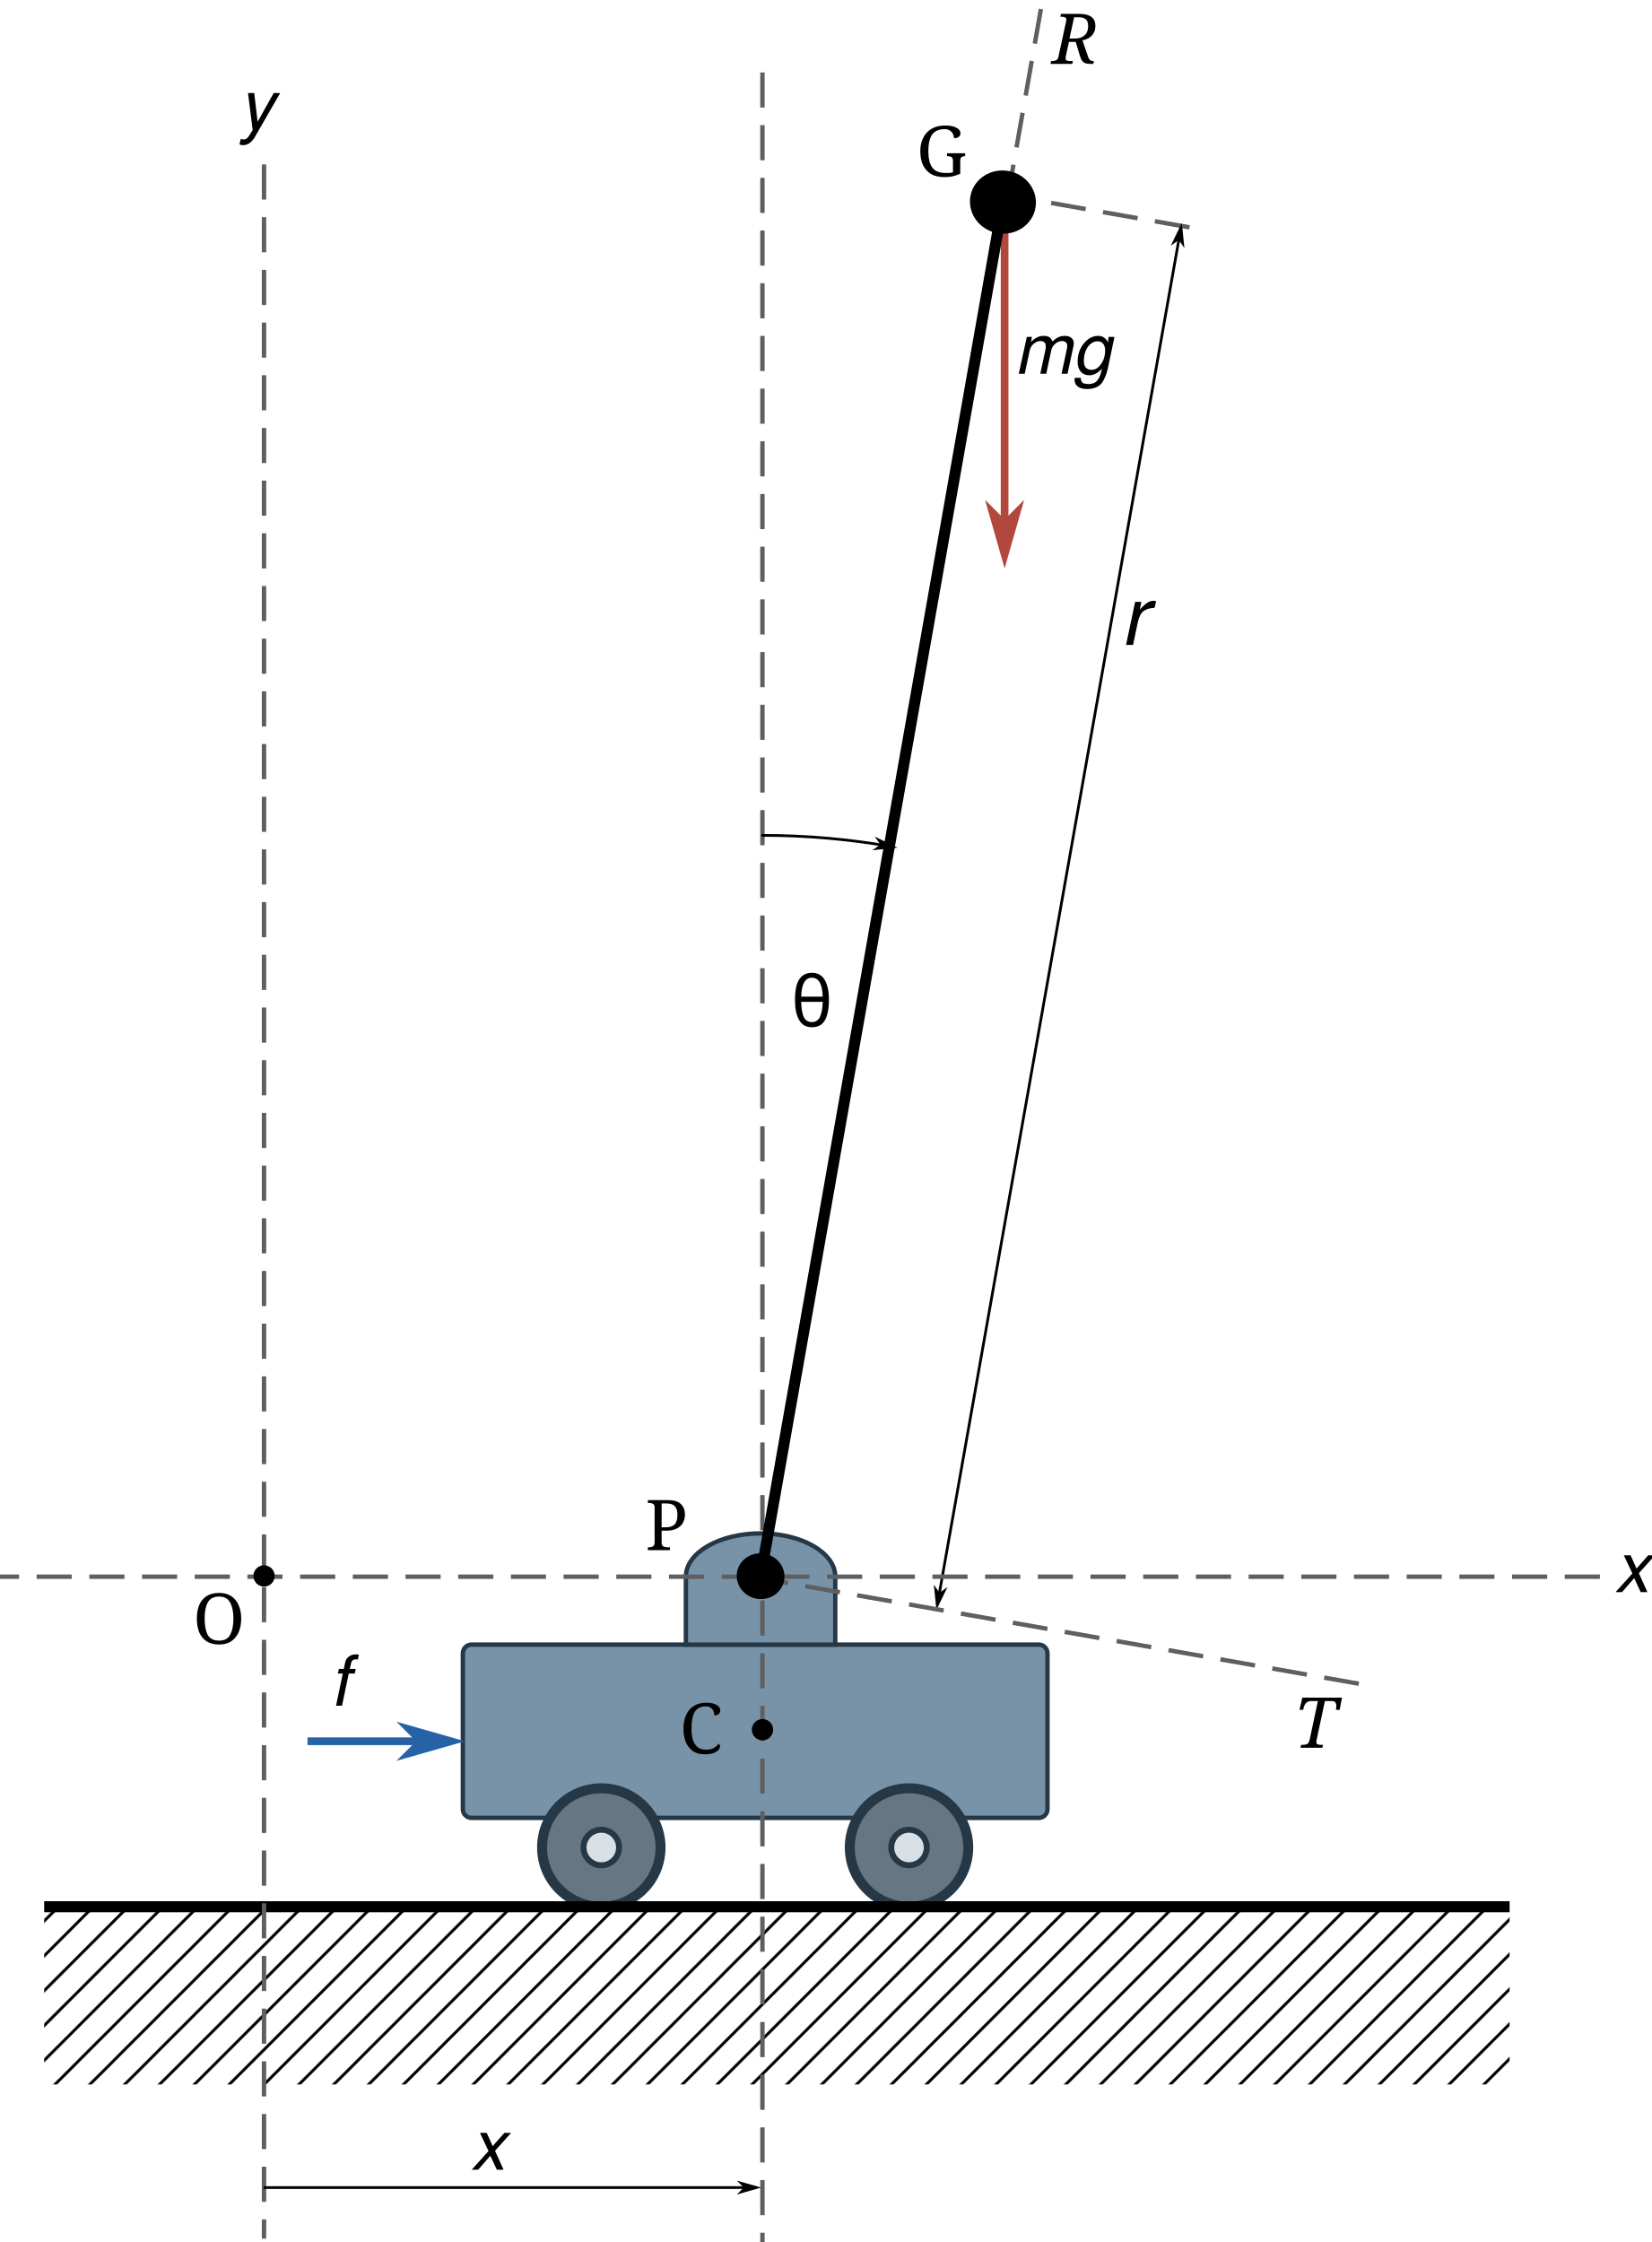
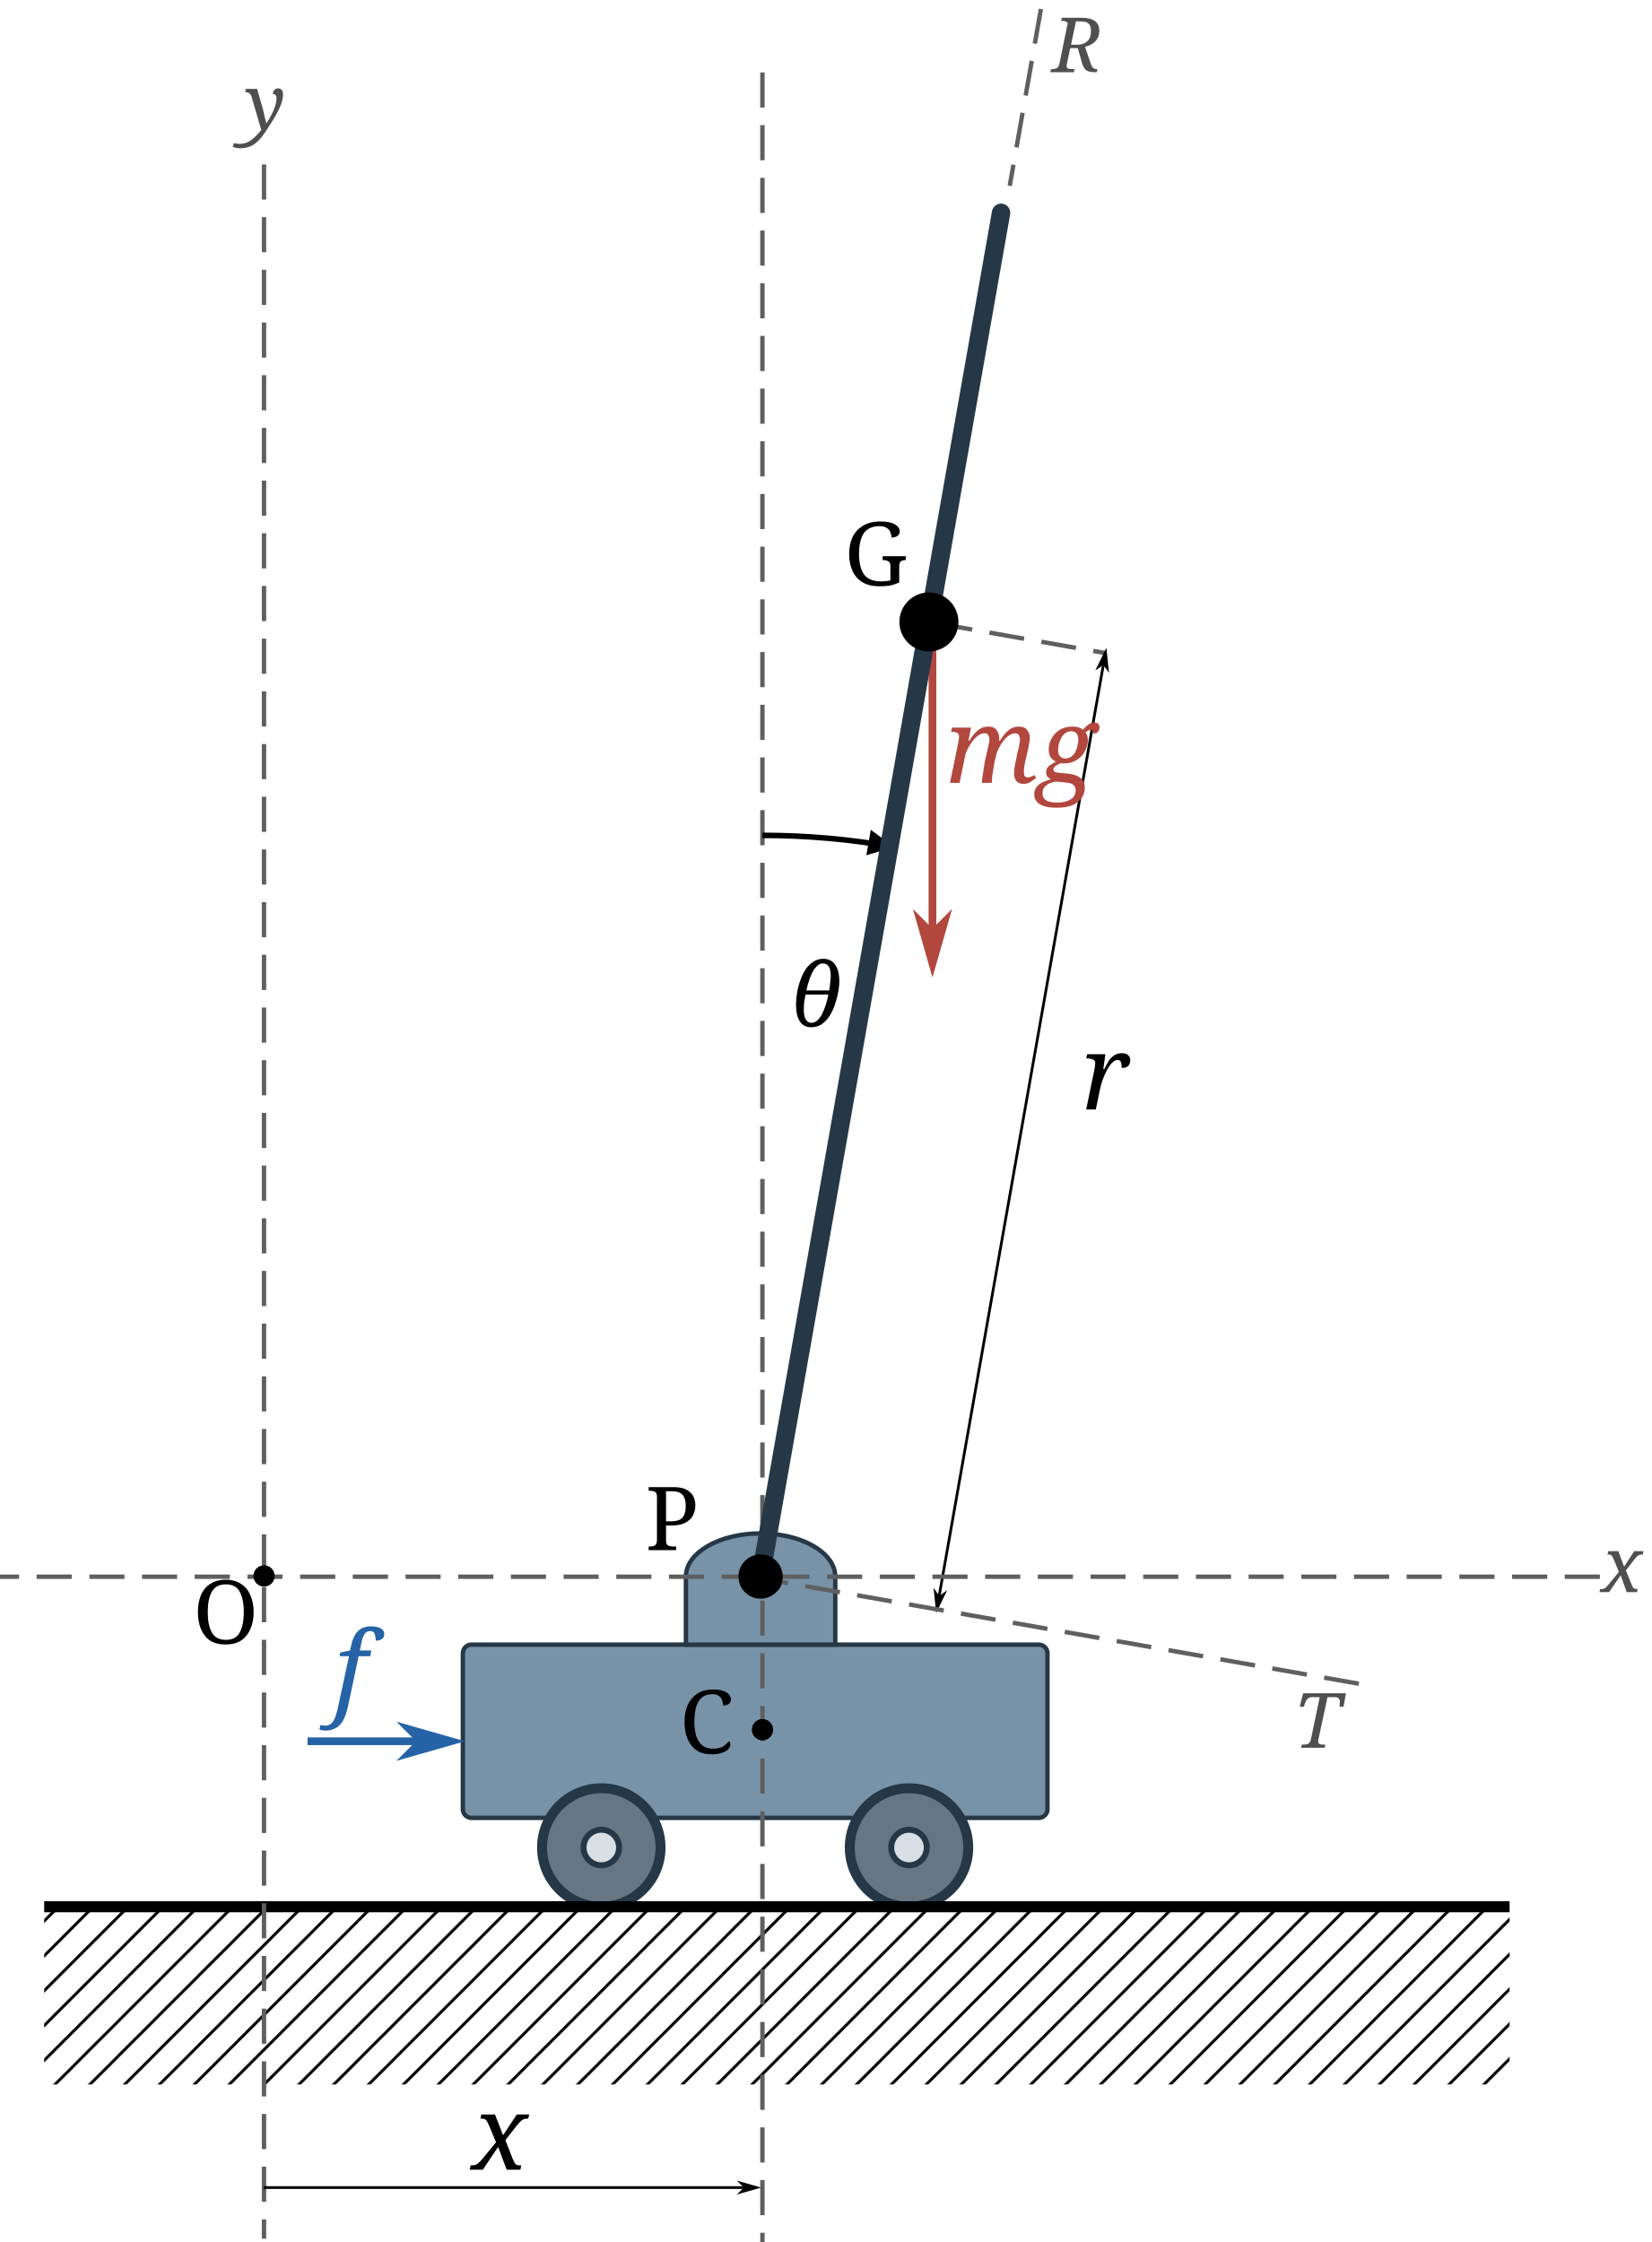
<svg xmlns="http://www.w3.org/2000/svg" width="99.535mm" height="135.097mm" viewBox="0 0 99.535 135.097" version="1.1" role="img" aria-labelledby="figure1-title figure1-description">
  <style type="text/css">
    .marker-overflow { overflow:visible }
    .marker-path { fill:#000000;fill-opacity:1;fill-rule:evenodd;stroke:#000000;stroke-width:1pt;stroke-opacity:1 }
    .cart-body { fill:#7893a8;stroke:#263746;stroke-width:0.265 }
    .wheel { fill:#667783;stroke:#263746;stroke-width:0.6 }
    .wheel-hub { fill:#d8e0e5;stroke:#263746;stroke-width:0.36 }
    .applied-force { fill:none;fill-rule:evenodd;stroke:#2563a6;stroke-width:0.465;marker-end:url(#markerAppliedForce) }
    .gravity-force { fill:none;fill-rule:evenodd;stroke:#b2473e;stroke-width:0.465;marker-end:url(#markerGravity) }
+     .pole { fill:none;stroke:#263746;stroke-width:1.111;stroke-linecap:round }
+     .pole-point { fill:#000000;stroke:#000000;stroke-width:0.444 }
+     .angle { fill:none;stroke:#000000;stroke-width:0.333;marker-end:url(#angleArrow) }
+     .point { fill:#000000;stroke:#000000;stroke-width:0.6;stroke-linecap:round;stroke-linejoin:miter;stroke-miterlimit:4;stroke-dasharray:none;stroke-opacity:1;paint-order:stroke markers fill }
+     .dashed-guide { fill:none;fill-rule:evenodd;stroke:#5f5f5f;stroke-width:0.265;stroke-linecap:butt;stroke-linejoin:miter;stroke-miterlimit:4;stroke-dasharray:2.117, 1.058;stroke-dashoffset:2.646;stroke-opacity:1 }
+     .symbol { font-style:italic;font-weight:normal;font-size:6.222px;font-family:serif;fill:#000000 }
+     .angle-symbol { font-size:5.333px }
+     .frame-symbol { font-style:italic;font-weight:normal;font-size:4.6px;font-family:serif;fill:#4f4f4f }
+     .point-label { font-style:normal;font-weight:normal;font-size:5.333px;font-family:serif;fill:#000000 }
    .applied-force-colour { fill:#2563a6 }
    .gravity-force-colour { fill:#b2473e }
-     .point { fill:#000000;stroke:#000000;stroke-width:0.6;stroke-linecap:round;stroke-linejoin:miter;stroke-miterlimit:4;stroke-dasharray:none;stroke-opacity:1;paint-order:stroke markers fill }
-     .dashed-guide { fill:none;fill-rule:evenodd;stroke:#5f5f5f;stroke-width:0.265;stroke-linecap:butt;stroke-linejoin:miter;stroke-miterlimit:4;stroke-dasharray:2.117, 1.058;stroke-dashoffset:2.646;stroke-opacity:1 }
-     .sans-text { font-style:normal;font-weight:normal;font-size:4.939px;line-height:100%;font-family:sans-serif;letter-spacing:0px;word-spacing:0px;fill:#000000;fill-opacity:1;stroke:none;stroke-width:0.265px;stroke-linecap:butt;stroke-linejoin:miter;stroke-opacity:1 }
-     .sans-symbol { font-style:normal;font-variant:normal;font-weight:normal;font-stretch:normal;font-size:4.233px;line-height:100%;font-family:sans-serif;font-variant-ligatures:normal;font-variant-caps:normal;font-variant-numeric:normal;font-feature-settings:normal;text-align:start;writing-mode:lr-tb;text-anchor:start;fill:#000000;fill-opacity:1;stroke-width:0.265px }
-     .sans-label { font-style:normal;font-variant:normal;font-weight:normal;font-stretch:normal;font-size:4.233px;line-height:100%;font-family:sans-serif;font-variant-ligatures:normal;font-variant-caps:normal;font-variant-numeric:normal;font-feature-settings:normal;text-align:start;letter-spacing:0px;word-spacing:0px;writing-mode:lr-tb;text-anchor:start;fill:#000000;fill-opacity:1;stroke:none;stroke-width:0.265px;stroke-linecap:butt;stroke-linejoin:miter;stroke-opacity:1 }
-     .serif-text { font-style:normal;font-variant:normal;font-weight:normal;font-stretch:normal;font-size:4.939px;line-height:125%;font-family:serif;font-variant-ligatures:normal;font-variant-caps:normal;font-variant-numeric:normal;font-feature-settings:normal;text-align:start;letter-spacing:0px;word-spacing:0px;writing-mode:lr-tb;text-anchor:start;fill:#000000;fill-opacity:1;stroke:none;stroke-width:0.265px;stroke-linecap:butt;stroke-linejoin:miter;stroke-opacity:1 }
-     .serif-italic { font-style:italic;font-variant:normal;font-weight:normal;font-stretch:normal;font-size:4.233px;font-family:serif;font-variant-ligatures:normal;font-variant-caps:normal;font-variant-numeric:normal;font-feature-settings:normal;text-align:start;writing-mode:lr-tb;text-anchor:start;stroke-width:0.265px }
-     .serif-label { font-style:normal;font-variant:normal;font-weight:normal;font-stretch:normal;font-size:4.233px;font-family:serif;font-variant-ligatures:normal;font-variant-caps:normal;font-variant-numeric:normal;font-feature-settings:normal;text-align:start;writing-mode:lr-tb;text-anchor:start;stroke-width:0.265px }
  </style>
  <defs>
+     <marker id="angleArrow" markerWidth="1.556" markerHeight="1.556" refX="1.444" refY="0.778" orient="auto" markerUnits="userSpaceOnUse">
+       <path d="M 0,0 1.556,0.778 0,1.556 Z" style="fill:#000000" />
+     </marker>
    <marker class="marker-overflow" id="marker1444" refX="0" refY="0" orient="auto">
      <path transform="matrix(-0.4,0,0,-0.4,-4,0)" class="marker-path" d="M 0,0 5,-5 -12.5,0 5,5 Z" />
    </marker>
    <marker class="marker-overflow" id="markerAppliedForce" refX="0" refY="0" orient="auto">
      <path transform="matrix(-0.4,0,0,-0.4,-4,0)" style="fill:#2563a6;fill-rule:evenodd;stroke:#2563a6;stroke-width:1pt" d="M 0,0 5,-5 -12.5,0 5,5 Z" />
    </marker>
    <marker class="marker-overflow" id="markerGravity" refX="0" refY="0" orient="auto">
      <path transform="matrix(-0.4,0,0,-0.4,-4,0)" style="fill:#b2473e;fill-rule:evenodd;stroke:#b2473e;stroke-width:1pt" d="M 0,0 5,-5 -12.5,0 5,5 Z" />
    </marker>
    <marker orient="auto" refY="0" refX="0" id="marker10780" class="marker-overflow">
      <path d="M 0,0 5,-5 -12.5,0 5,5 Z" class="marker-path" transform="matrix(0.4,0,0,0.4,4,0)" />
    </marker>
    <marker orient="auto" refY="0" refX="0" id="marker10732" class="marker-overflow">
      <path d="M 0,0 5,-5 -12.5,0 5,5 Z" class="marker-path" transform="matrix(-0.4,0,0,-0.4,-4,0)" />
    </marker>
    <pattern id="groundHatch" patternUnits="userSpaceOnUse" width="2.1" height="2.1">
      <path d="M 0.525,-0.525 -0.525,0.525 M 2.625,-0.525 -0.525,2.625 M 2.625,1.575 1.575,2.625" style="fill:none;stroke:#000000;stroke-width:0.175" />
    </pattern>
  </defs>
  <g transform="translate(-45.03297,-17.14816)">
    <g>
      <rect x="72.922" y="116.247" width="35.225" height="10.442" rx="0.522" class="cart-body" />
      <path d="M 86.361,116.247 V 112.147 A 4.5,2.6 0 0 1 95.361,112.147 V 116.247 Z" class="cart-body" />
    </g>
    <circle cx="81.264" cy="128.474" r="3.569" class="wheel" />
    <circle cx="81.264" cy="128.474" r="1.071" class="wheel-hub" />
    <circle cx="99.804" cy="128.474" r="3.569" class="wheel" />
    <circle cx="99.804" cy="128.474" r="1.071" class="wheel-hub" />
    <path style="fill:url(#groundHatch);fill-rule:nonzero;stroke:none" d="M 47.695,132.043 H 135.992 v 10.708 H 47.695 Z" />
    <path style="fill:none;fill-rule:evenodd;stroke:#000000;stroke-width:0.665" d="M 47.695,132.043 H 135.992" />
    <path style="fill:none;fill-rule:evenodd;stroke:#5f5f5f;stroke-width:0.265;stroke-dasharray:2.117, 1.058;stroke-dashoffset:2.646" d="M 90.972,20.985 V 152.245" />
    <path class="dashed-guide" d="M 60.941,26.528 V 152.045" />
-     <path style="fill:none;fill-opacity:0;fill-rule:nonzero;stroke:#000000;stroke-width:0.165;stroke-linecap:round;stroke-dashoffset:10;marker-end:url(#marker1444);paint-order:stroke markers fill" d="M 90.977,67.485 A 45,45 0 0 1 98.790,68.168" />
-     <text class="sans-text" x="92.7" y="79.0">
-       <tspan x="92.7" y="79.0" style="font-size:4.233px;line-height:100%;font-family:sans-serif;stroke-width:0.265px">θ</tspan>
-     </text>
+     <path class="angle" d="M 90.977,67.485 A 45,45 0 0 1 98.790,68.168" />
+     <text class="symbol angle-symbol" x="92.7" y="79.0">θ</text>
    <path style="fill:none;fill-rule:evenodd;stroke:#000000;stroke-width:0.165;marker-end:url(#marker1444)" d="m 60.919,148.965 h 29.654" />
-     <text class="sans-text" x="73.453" y="147.891">
-       <tspan x="73.453" y="147.891" class="sans-symbol">𝑥</tspan>
-     </text>
-     <path style="fill:none;fill-rule:evenodd;stroke:#5f5f5f;stroke-width:0.265;stroke-dasharray:2.117, 1.058;stroke-dashoffset:2.646" d="M 117.225,30.94 105.785,28.922" />
-     <path style="fill:none;fill-rule:evenodd;stroke:#000000;stroke-width:0.165;stroke-dashoffset:2.65;marker-start:url(#marker10780);marker-end:url(#marker10732)" d="M 116.186,30.903 101.513,113.833" />
-     <text style="font-size:4.939px;line-height:100%;font-family:sans-serif;fill:#000000;stroke:none;stroke-width:0.265px" x="112.837" y="56.006">
-       <tspan x="112.837" y="56.006" style="font-size:4.939px;line-height:100%;font-family:sans-serif;fill:#000000;stroke-width:0.265px">𝑟</tspan>
-     </text>
+     <text class="symbol" x="73.453" y="147.891">x</text>
+     <path style="fill:none;fill-rule:evenodd;stroke:#5f5f5f;stroke-width:0.265;stroke-dasharray:2.117, 1.058;stroke-dashoffset:2.646" d="M 101.004,54.625 111.64,56.501" />
+     <path style="fill:none;fill-rule:evenodd;stroke:#000000;stroke-width:0.165;stroke-dashoffset:2.65;marker-start:url(#marker10780);marker-end:url(#marker10732)" d="M 111.64,56.501 101.497,114.022" />
+     <text class="symbol" x="110.2" y="84.0">r</text>
    <circle class="point" cx="91.484" cy="112.485" r="0.342" />
-     <text class="sans-text" x="59.804" y="24.972">
-       <tspan x="59.804" y="24.972" class="sans-symbol">𝑦</tspan>
-     </text>
+     <text class="frame-symbol" x="59.804" y="24.972">y</text>
    <path class="dashed-guide" d="M 141.962,112.156 H 45.033" />
-     <text class="sans-text" x="142.376" y="113.085">
-       <tspan x="142.376" y="113.085" class="sans-symbol">𝑥</tspan>
-     </text>
+     <text class="frame-symbol" x="141.5" y="113.085">x</text>
    <circle class="point" cx="60.944" cy="112.11" r="0.342" />
    <path style="fill:none;fill-rule:evenodd;stroke:#5f5f5f;stroke-width:0.265;stroke-dasharray:2.117, 1.058;stroke-dashoffset:2.646" d="m 107.844,17.171 -1.971,11.176" />
    <path style="fill:none;fill-rule:evenodd;stroke:#5f5f5f;stroke-width:0.265;stroke-dasharray:2.117, 1.058;stroke-dashoffset:2.646" d="M 127.427,118.697 90.976,112.27" />
-     <path class="gravity-force" d="m 105.565,29.978 c 0,19.05 0,20.505 0,20.505" />
-     <text class="sans-label" x="106.34" y="39.668">
-       <tspan x="106.34" y="39.668" class="sans-symbol gravity-force-colour">𝑚𝑔</tspan>
-     </text>
+     <path class="gravity-force" d="M 101.218,54.63 V 75.135" />
+     <text class="symbol gravity-force-colour" x="101.993" y="64.32">mg</text>
    <path class="applied-force" d="m 63.563,122.072 c 7.962,0 8.571,0 8.571,0" />
-     <text class="sans-label" x="65.155" y="119.929">
-       <tspan x="65.155" y="119.929" class="sans-symbol applied-force-colour">𝑓</tspan>
-     </text>
+     <text class="symbol applied-force-colour" x="65.155" y="119.929">f</text>
    <circle class="point" cx="90.977" cy="121.376" r="0.342" />
-     <text class="serif-text" x="123.004" y="122.461">
-       <tspan x="123.004" y="122.461" class="serif-italic">T</tspan>
-     </text>
-     <text class="serif-text" x="108.409" y="21.003">
-       <tspan x="108.409" y="21.003" class="serif-italic">R</tspan>
-     </text>
-     <text class="serif-text" x="85.979" y="122.813">
-       <tspan x="85.979" y="122.813" class="serif-label">C</tspan>
-     </text>
-     <text style="font-size:4.233px;line-height:125%;font-family:serif;fill:#000000;stroke:none;stroke-width:0.265px" x="83.915" y="110.555">
-       <tspan x="83.915" y="110.555" class="serif-label">P</tspan>
-     </text>
-     <text class="serif-text" x="100.25" y="27.773">
-       <tspan x="100.25" y="27.773" class="serif-label">G</tspan>
-     </text>
-     <text class="serif-text" x="56.66" y="116.196">
-       <tspan x="56.66" y="116.196" class="serif-label">O</tspan>
-     </text>
-     <g transform="translate(-57.55197,2.682307)">
-       <path d="M 148.413,109.465 C 162.903,27.291 162.903,27.291 162.903,27.291" style="fill:none;fill-rule:evenodd;stroke:#000000;stroke-width:0.665" />
-       <path d="m 148.601,108.384 a 1.141,1.076 10 0 1 0.937,1.258 1.141,1.076 10 0 1 -1.31,0.861 1.141,1.076 10 0 1 -0.937,-1.258 1.141,1.076 10 0 1 1.31,-0.861 z" style="fill:#000000;stroke:#000000;stroke-width:0.6;stroke-linecap:round;paint-order:stroke markers fill" />
-       <path d="m 163.293,25.065 a 1.691,1.601 10.687 0 1 1.388,1.872 1.691,1.601 10.687 0 1 -1.942,1.282 1.691,1.601 10.687 0 1 -1.388,-1.872 1.691,1.601 10.687 0 1 1.942,-1.282 z" class="point" />
-     </g>
+     <text class="frame-symbol" x="123.004" y="122.461">T</text>
+     <text class="frame-symbol" x="108.409" y="21.5">R</text>
+     <text class="point-label" x="85.979" y="122.813">C</text>
+     <text class="point-label" x="83.915" y="110.555">P</text>
+     <text class="point-label" x="95.903" y="52.426">G</text>
+     <text class="point-label" x="56.66" y="116.196">O</text>
+     <path class="pole" d="M 90.861,112.147 105.351,29.973" />
+     <circle class="pole-point" cx="90.861" cy="112.147" r="1.111" />
+     <circle class="pole-point" cx="101.004" cy="54.625" r="1.556" />
  </g>
</svg>
